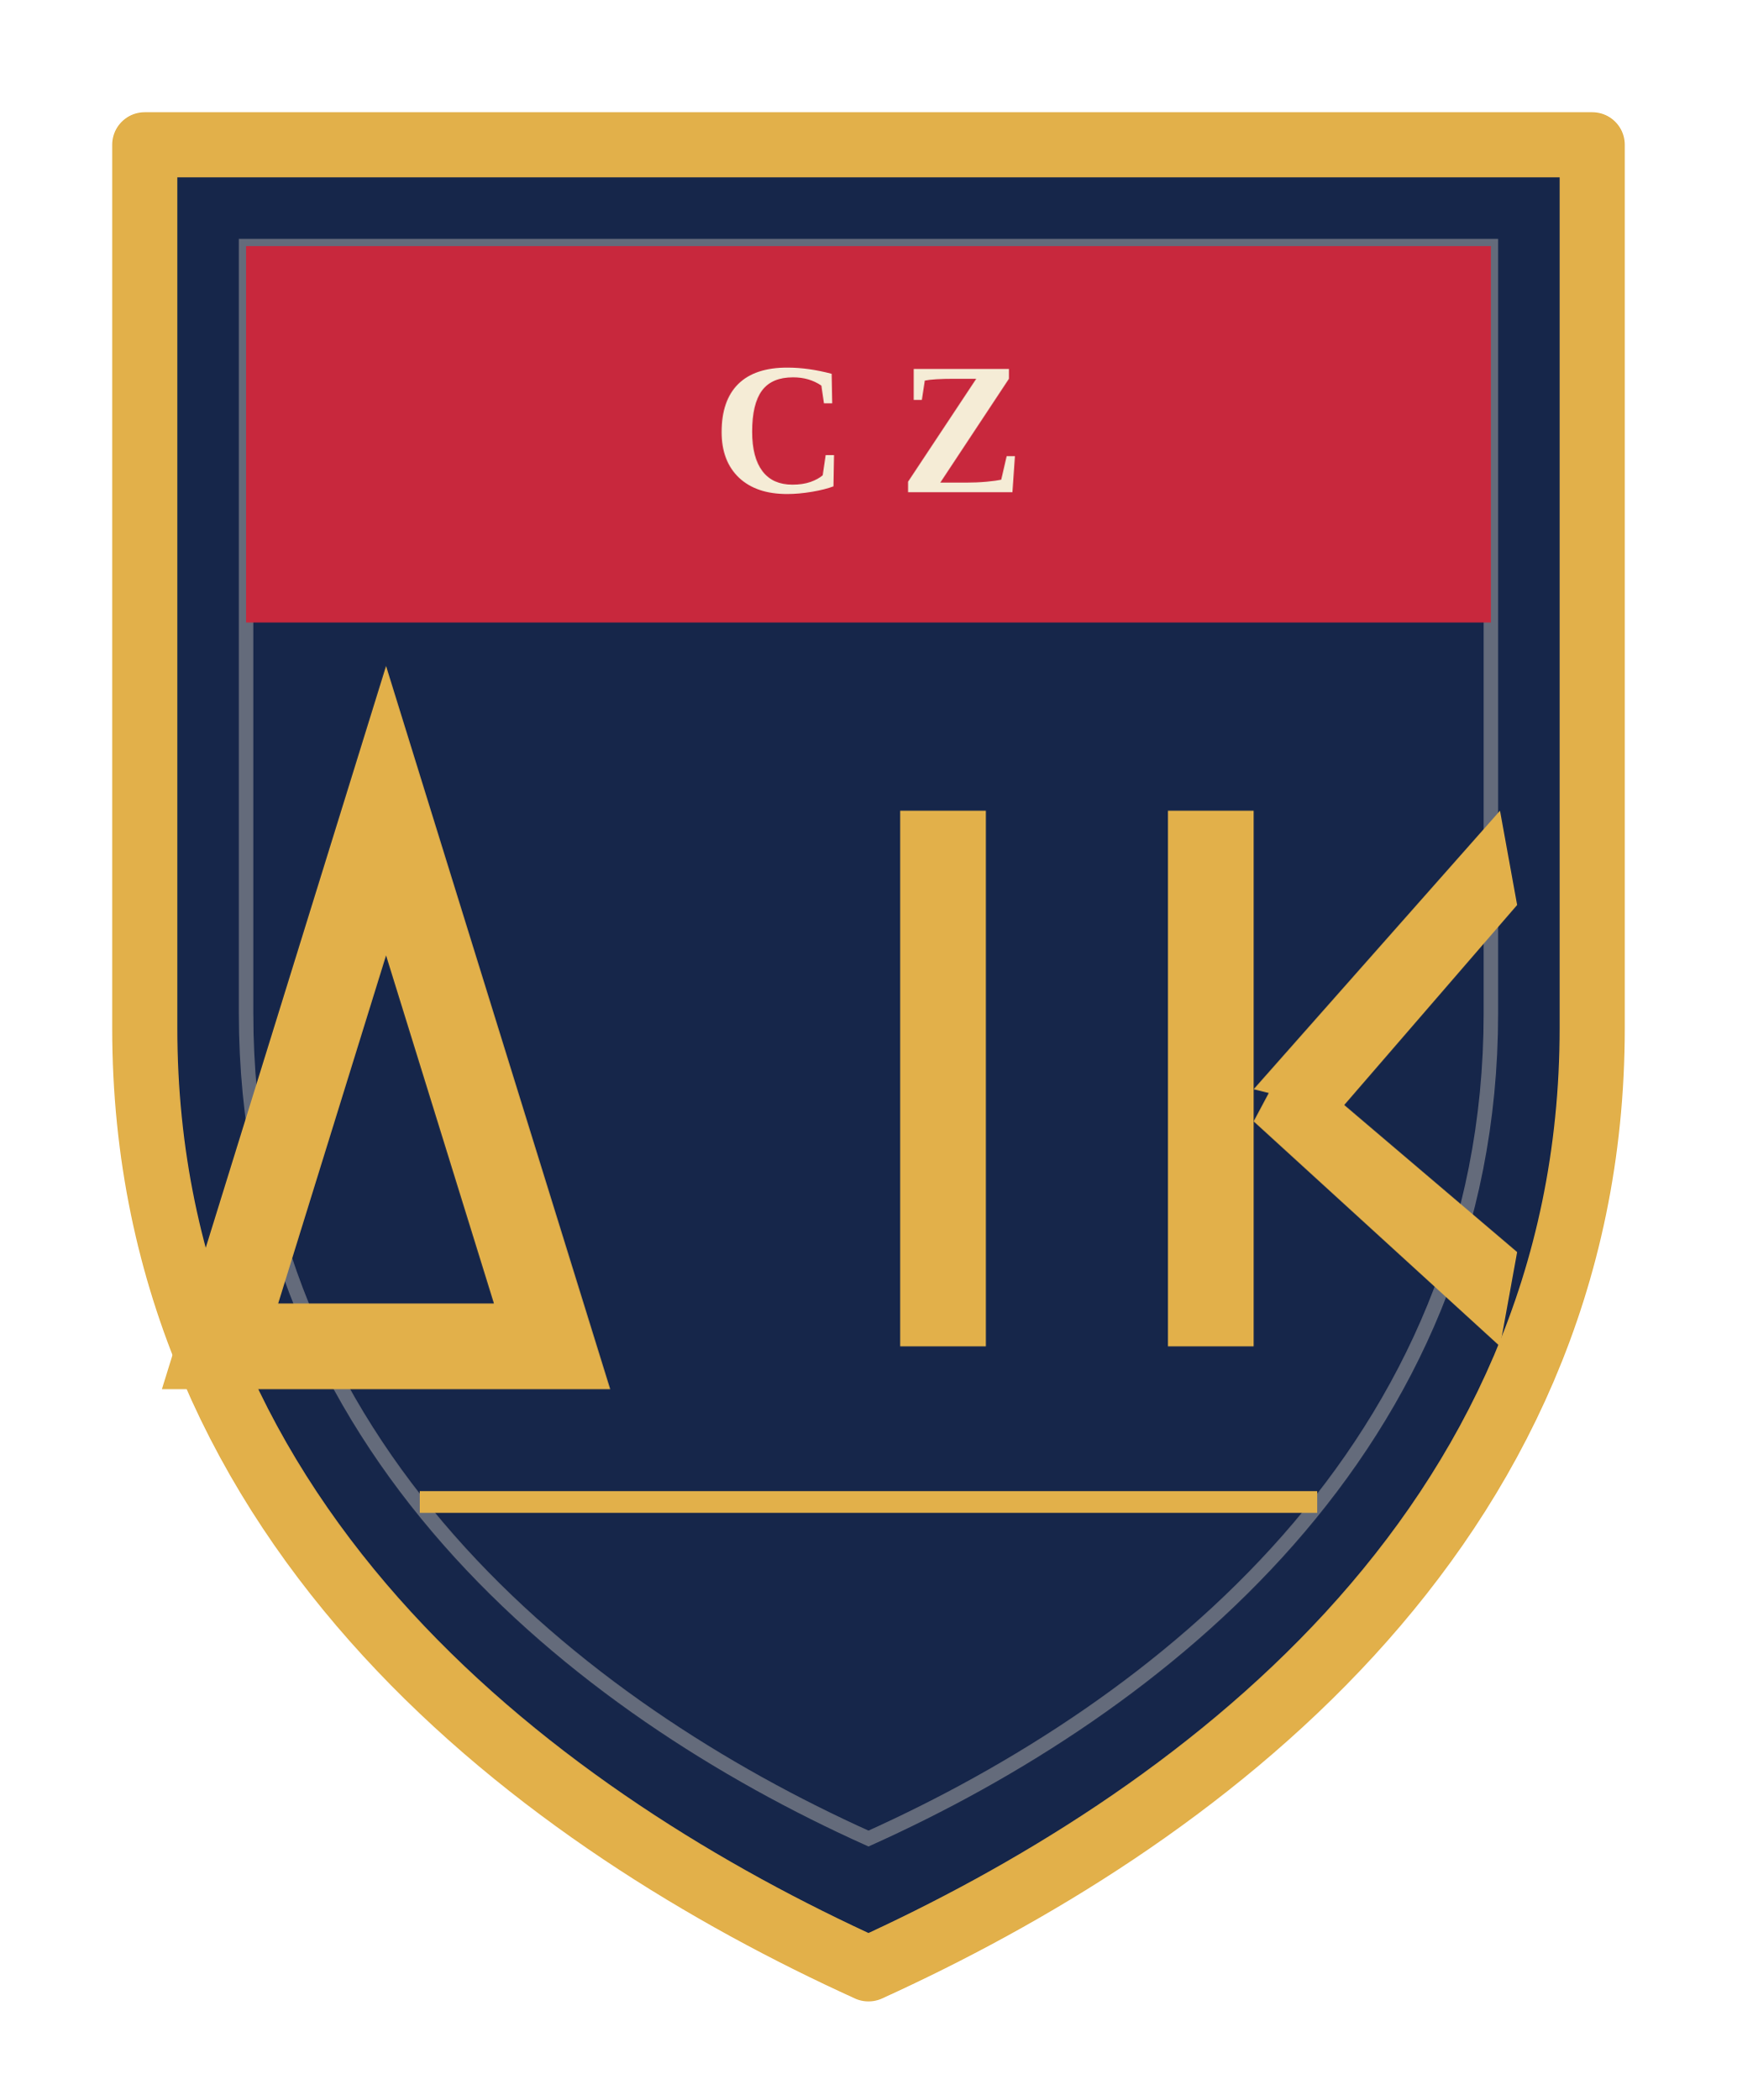
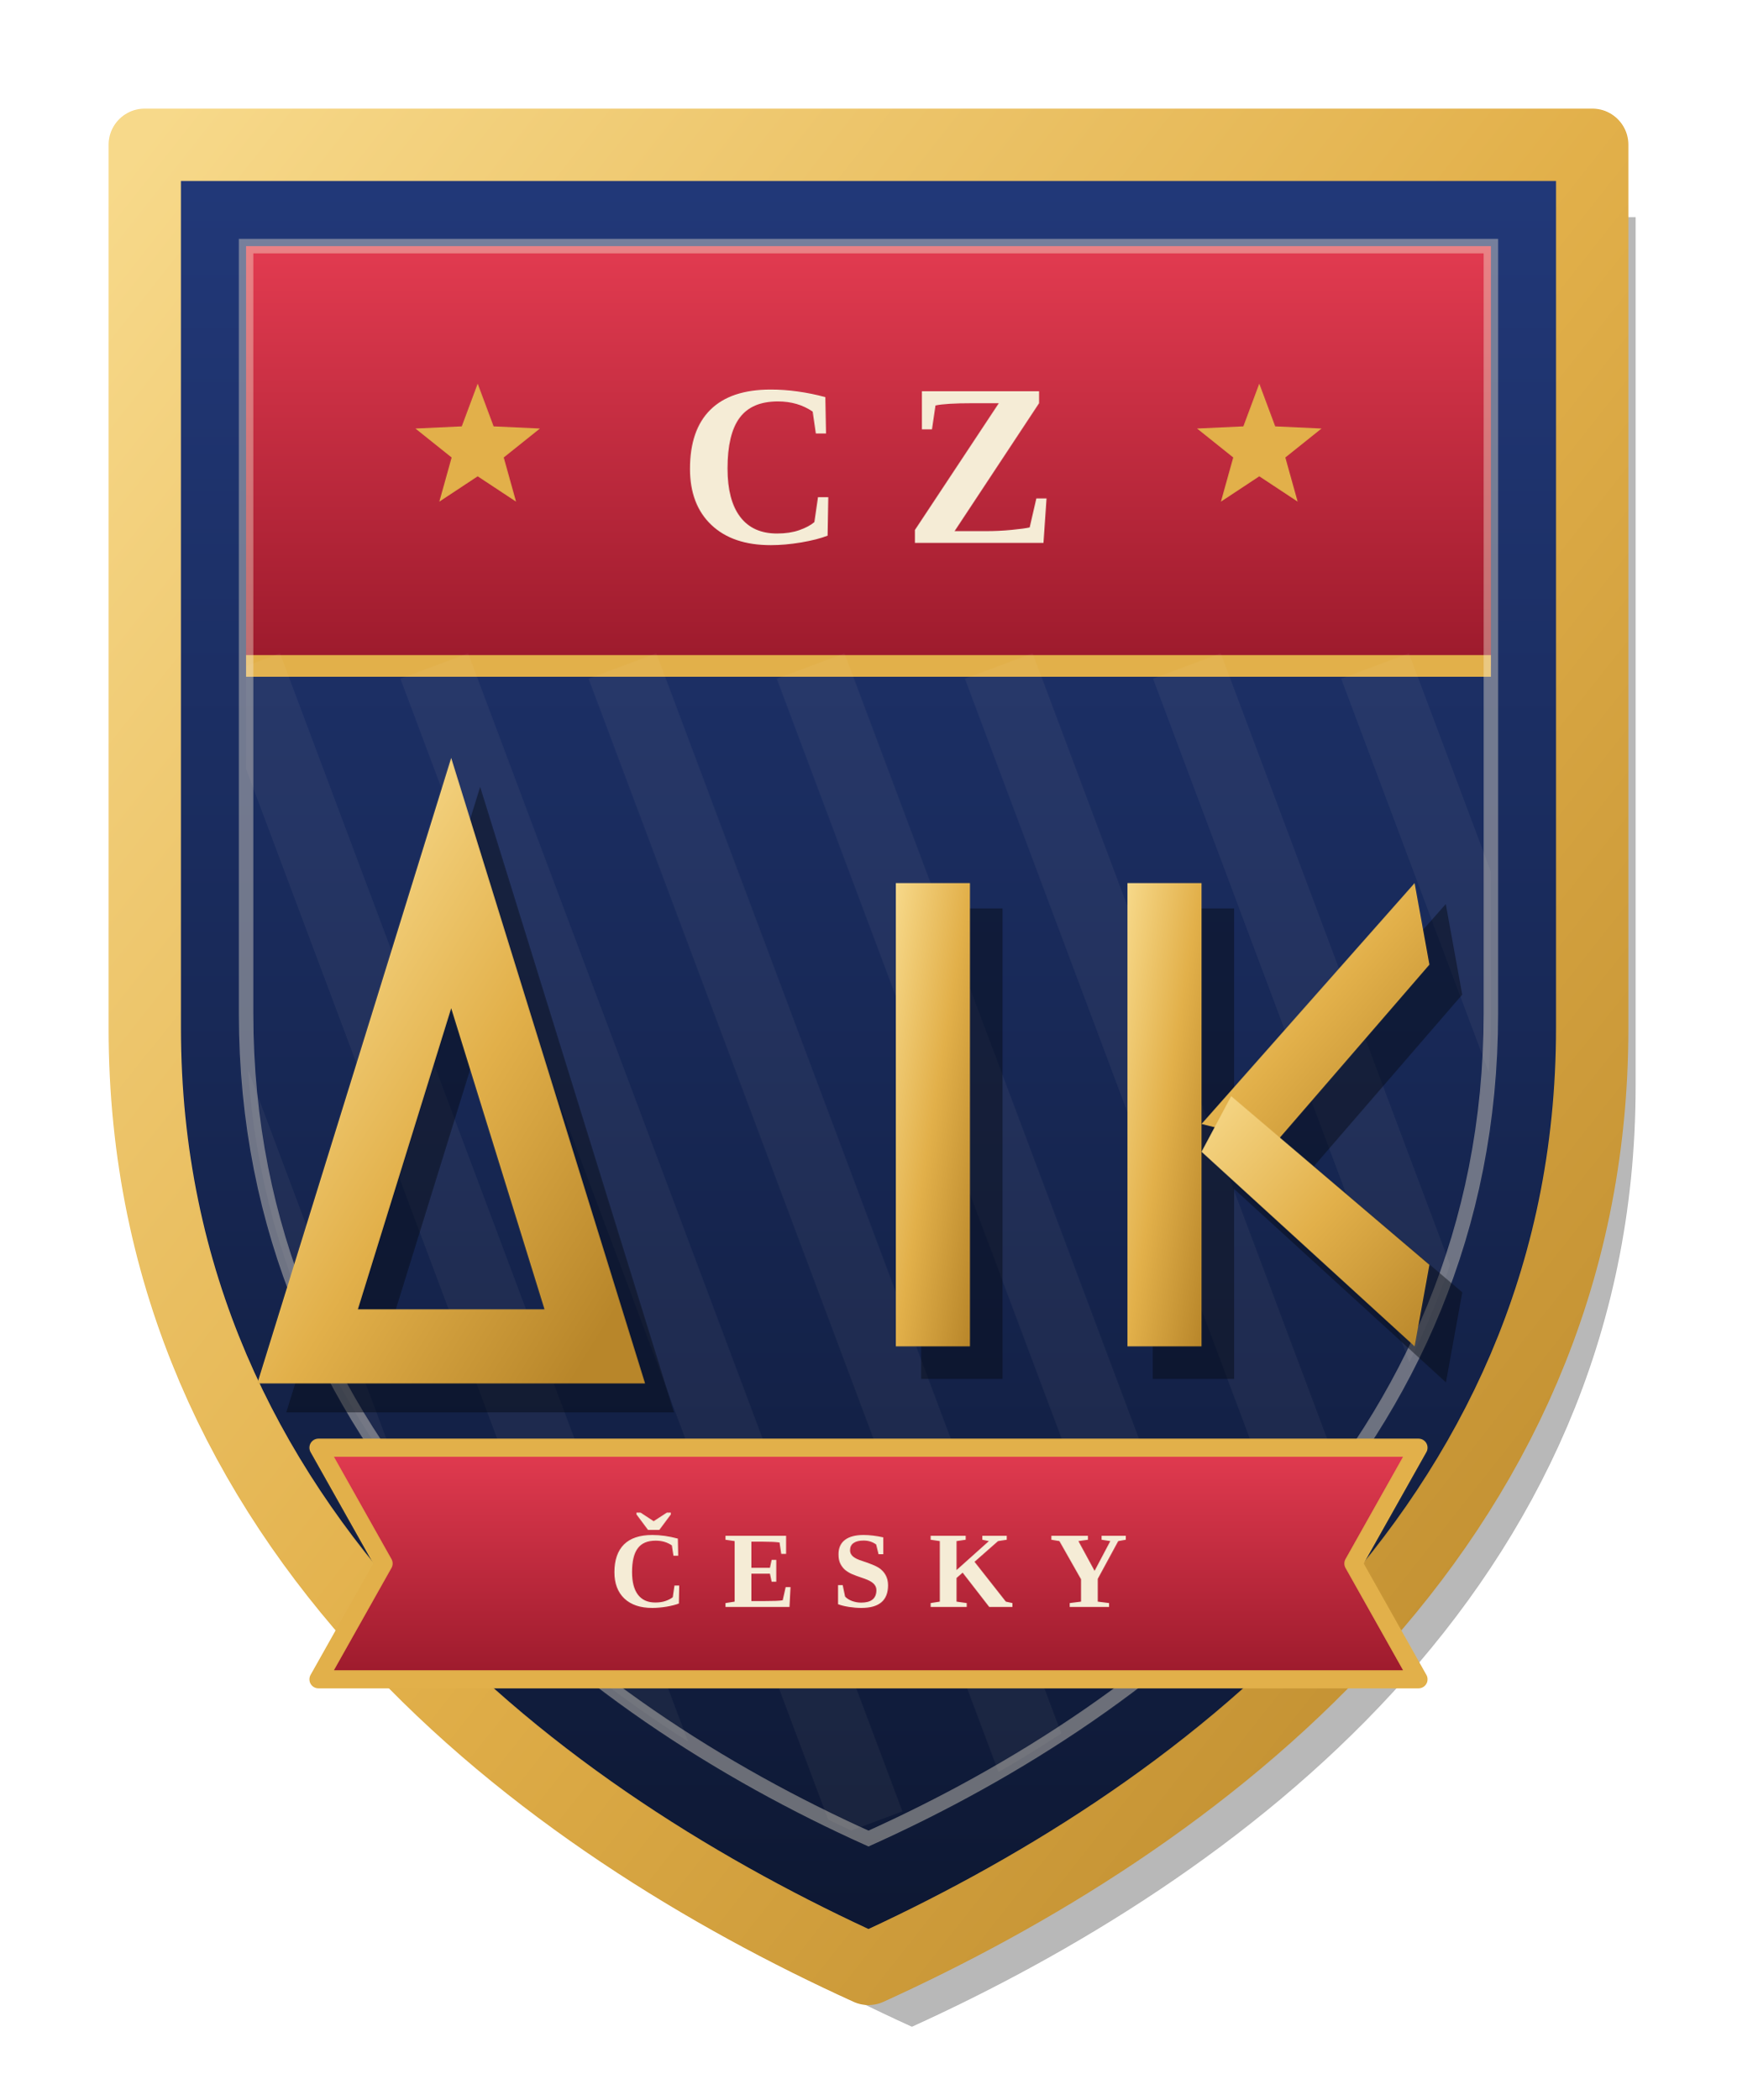
- <svg xmlns="http://www.w3.org/2000/svg" viewBox="0 0 240 290" role="img" aria-label="Crest">
-   <path d="M20 20H220V142C220 212 164 252 120 272C76 252 20 212 20 142Z" fill="#16264a" stroke="#e2b04a" stroke-width="9" stroke-linejoin="round" />
-   <path d="M34 34H206V140C206 200 160 236 120 254C80 236 34 200 34 140Z" fill="none" stroke="#f5ecd6" stroke-opacity=".35" stroke-width="2" />
-   <path d="M34 34H206V86H34Z" fill="#c8283d" />
-   <g transform="translate(30.4,112)">
-     <polygon points="22.94,0 45.88,74 0,74" fill="none" stroke="#e2b04a" stroke-width="11.84" stroke-linejoin="miter" />
-     <rect x="93.98" y="0" width="11.84" height="74" fill="#e2b04a" />
-     <rect x="130.98" y="0" width="11.84" height="74" fill="#e2b04a" />
-     <polygon points="142.82,38.48 176.86,0 179.228,13.024 154.66,41.44" fill="#e2b04a" />
-     <polygon points="147.556,34.04 179.228,60.976 176.86,74 142.82,42.92" fill="#e2b04a" />
+ <svg xmlns="http://www.w3.org/2000/svg" viewBox="0 0 240 290" role="img" aria-label="BaDIK CZ crest">
+   <defs>
+     <linearGradient id="g" x1="0" y1="0" x2="1" y2="1">
+       <stop offset="0" stop-color="#f7d98a" />
+       <stop offset=".5" stop-color="#e2b04a" />
+       <stop offset="1" stop-color="#b8862a" />
+     </linearGradient>
+     <linearGradient id="n" x1="0" y1="0" x2="0" y2="1">
+       <stop offset="0" stop-color="#22397a" />
+       <stop offset="1" stop-color="#0d1731" />
+     </linearGradient>
+     <linearGradient id="r" x1="0" y1="0" x2="0" y2="1">
+       <stop offset="0" stop-color="#e23b50" />
+       <stop offset="1" stop-color="#9c1a2c" />
+     </linearGradient>
+   </defs>
+   <path d="M26 30H226V150C226 220 170 260 126 280C82 260 26 220 26 150Z" fill="#000" opacity=".28" />
+   <path d="M20 20H220V142C220 212 164 252 120 272C76 252 20 212 20 142Z" fill="url(#n)" stroke="url(#g)" stroke-width="10" stroke-linejoin="round" />
+   <clipPath id="in">
+     <path d="M34 34H206V140C206 200 160 236 120 254C80 236 34 200 34 140Z" />
+   </clipPath>
+   <g clip-path="url(#in)">
+     <path d="M34 34H206V92H34Z" fill="url(#r)" />
+     <path d="M34 92H206" stroke="#e2b04a" stroke-width="3" />
+     <path d="M-70 92 l60 160" stroke="#f5ecd6" stroke-opacity=".05" stroke-width="10" />
+     <path d="M-44 92 l60 160" stroke="#f5ecd6" stroke-opacity=".05" stroke-width="10" />
+     <path d="M-18 92 l60 160" stroke="#f5ecd6" stroke-opacity=".05" stroke-width="10" />
+     <path d="M8 92 l60 160" stroke="#f5ecd6" stroke-opacity=".05" stroke-width="10" />
+     <path d="M34 92 l60 160" stroke="#f5ecd6" stroke-opacity=".05" stroke-width="10" />
+     <path d="M60 92 l60 160" stroke="#f5ecd6" stroke-opacity=".05" stroke-width="10" />
+     <path d="M86 92 l60 160" stroke="#f5ecd6" stroke-opacity=".05" stroke-width="10" />
+     <path d="M112 92 l60 160" stroke="#f5ecd6" stroke-opacity=".05" stroke-width="10" />
+     <path d="M138 92 l60 160" stroke="#f5ecd6" stroke-opacity=".05" stroke-width="10" />
+     <path d="M164 92 l60 160" stroke="#f5ecd6" stroke-opacity=".05" stroke-width="10" />
+     <path d="M190 92 l60 160" stroke="#f5ecd6" stroke-opacity=".05" stroke-width="10" />
+     <path d="M216 92 l60 160" stroke="#f5ecd6" stroke-opacity=".05" stroke-width="10" />
+     <path d="M242 92 l60 160" stroke="#f5ecd6" stroke-opacity=".05" stroke-width="10" />
+     <path d="M268 92 l60 160" stroke="#f5ecd6" stroke-opacity=".05" stroke-width="10" />
+     <path d="M294 92 l60 160" stroke="#f5ecd6" stroke-opacity=".05" stroke-width="10" />
+     <path d="M320 92 l60 160" stroke="#f5ecd6" stroke-opacity=".05" stroke-width="10" />
  </g>
-   <rect x="58" y="206" width="124" height="3" fill="#e2b04a" />
-   <text x="120" y="68" text-anchor="middle" font-family="Georgia,'Times New Roman',serif" font-weight="700" font-size="26" letter-spacing="7" fill="#f5ecd6">CZ</text>
+   <path d="M34 34H206V140C206 200 160 236 120 254C80 236 34 200 34 140Z" fill="none" stroke="#f5ecd6" stroke-opacity=".4" stroke-width="2" />
+   <polygon points="66.0,53.0 68.2,58.9 74.6,59.2 69.6,63.2 71.3,69.3 66.0,65.8 60.7,69.3 62.4,63.2 57.4,59.2 63.8,58.9" fill="#e2b04a" />
+   <polygon points="174.0,53.0 176.2,58.9 182.6,59.2 177.6,63.2 179.3,69.3 174.0,65.8 168.7,69.3 170.4,63.2 165.4,59.2 171.8,58.9" fill="#e2b04a" />
+   <text x="120" y="75" text-anchor="middle" font-family="Georgia,'Times New Roman',serif" font-weight="700" font-size="32" letter-spacing="8" fill="#f5ecd6">CZ</text>
+   <g transform="translate(46.5,126)" opacity=".45">
+     <g fill="#050912" stroke="#050912">
+       <polygon points="19.84,0 39.68,64 0,64" fill="none" stroke="#050912" stroke-width="10.24" stroke-linejoin="miter" />
+       <rect x="81.28" y="0" width="10.24" height="64" fill="#050912" />
+       <rect x="113.28" y="0" width="10.24" height="64" fill="#050912" />
+       <polygon points="123.52,33.28 152.96,0 155.008,11.264 133.76,35.84" fill="#050912" />
+       <polygon points="127.616,29.44 155.008,52.736 152.96,64 123.52,37.12" fill="#050912" />
+     </g>
+   </g>
+   <g transform="translate(42.5,122)">
+     <polygon points="19.84,0 39.68,64 0,64" fill="none" stroke="url(#g)" stroke-width="10.24" stroke-linejoin="miter" />
+     <rect x="81.28" y="0" width="10.24" height="64" fill="url(#g)" />
+     <rect x="113.28" y="0" width="10.24" height="64" fill="url(#g)" />
+     <polygon points="123.52,33.28 152.96,0 155.008,11.264 133.76,35.84" fill="url(#g)" />
+     <polygon points="127.616,29.44 155.008,52.736 152.96,64 123.52,37.12" fill="url(#g)" />
+   </g>
+   <path d="M44 200 L196 200 L187 216 L196 232 L44 232 L53 216 Z" fill="url(#r)" stroke="#e2b04a" stroke-width="2.5" stroke-linejoin="round" />
+   <text x="120" y="222" text-anchor="middle" font-family="Georgia,'Times New Roman',serif" font-weight="700" font-size="15" letter-spacing="5" fill="#f5ecd6">ČESKY</text>
</svg>
